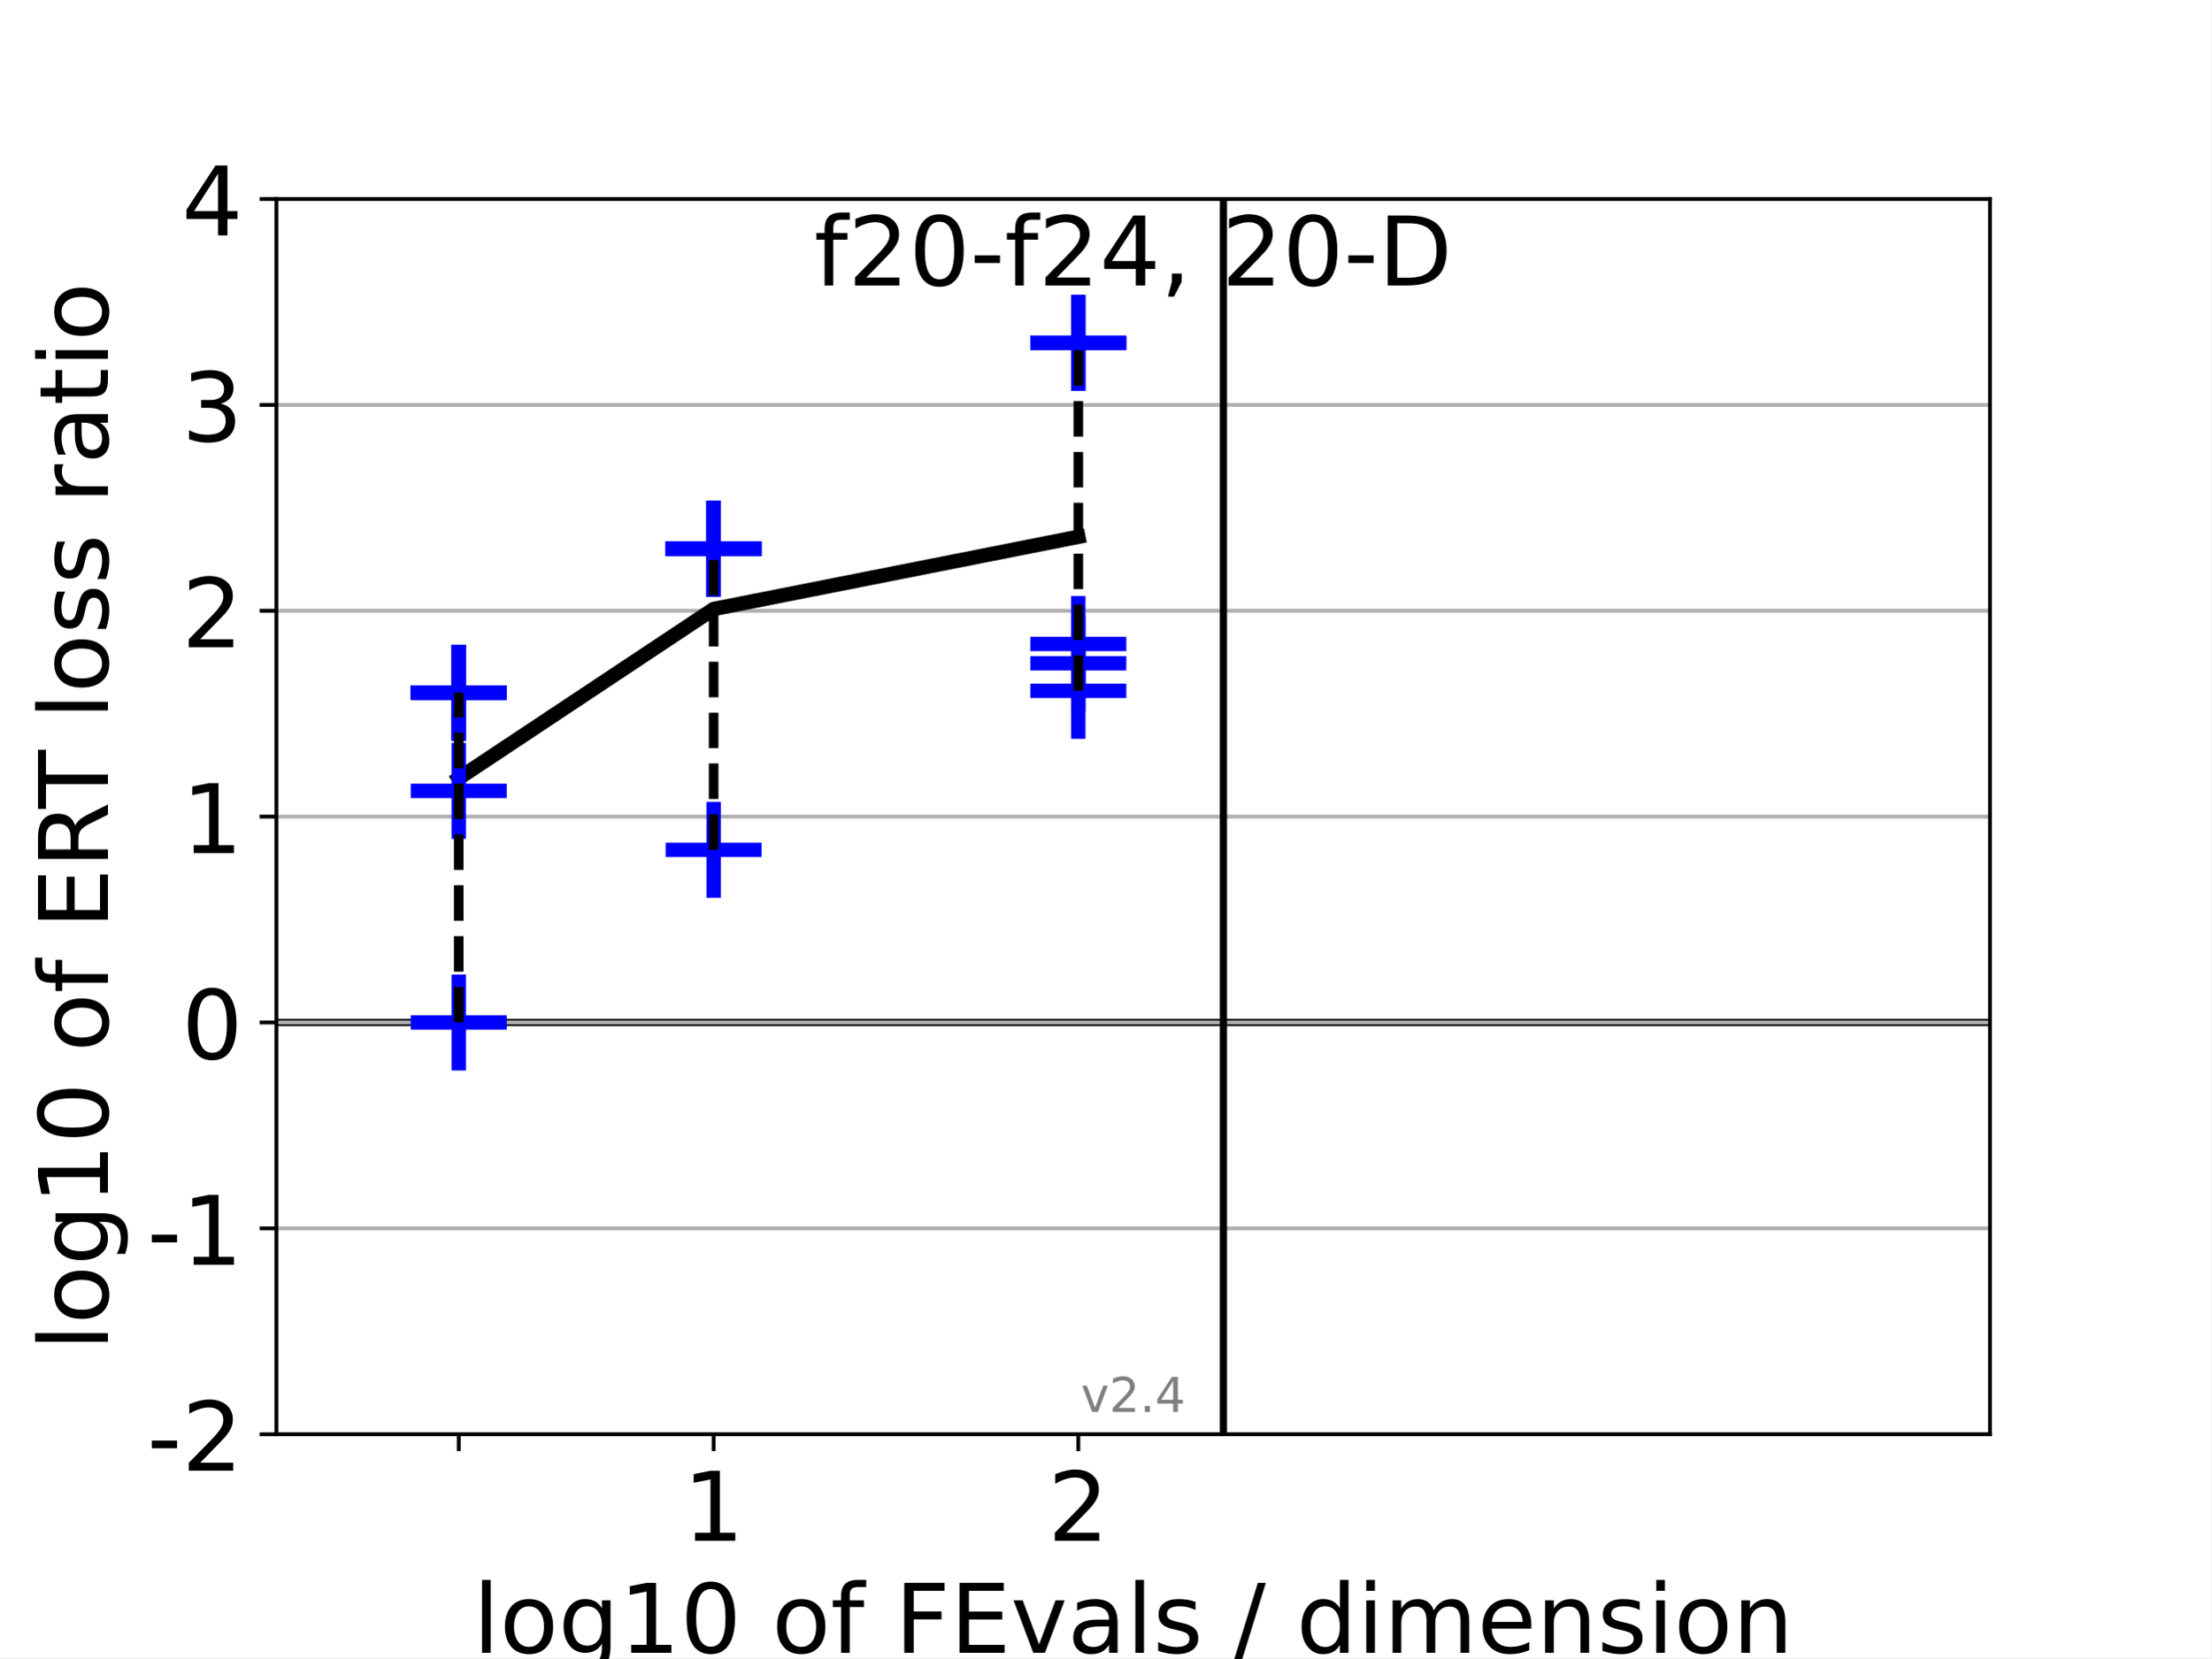
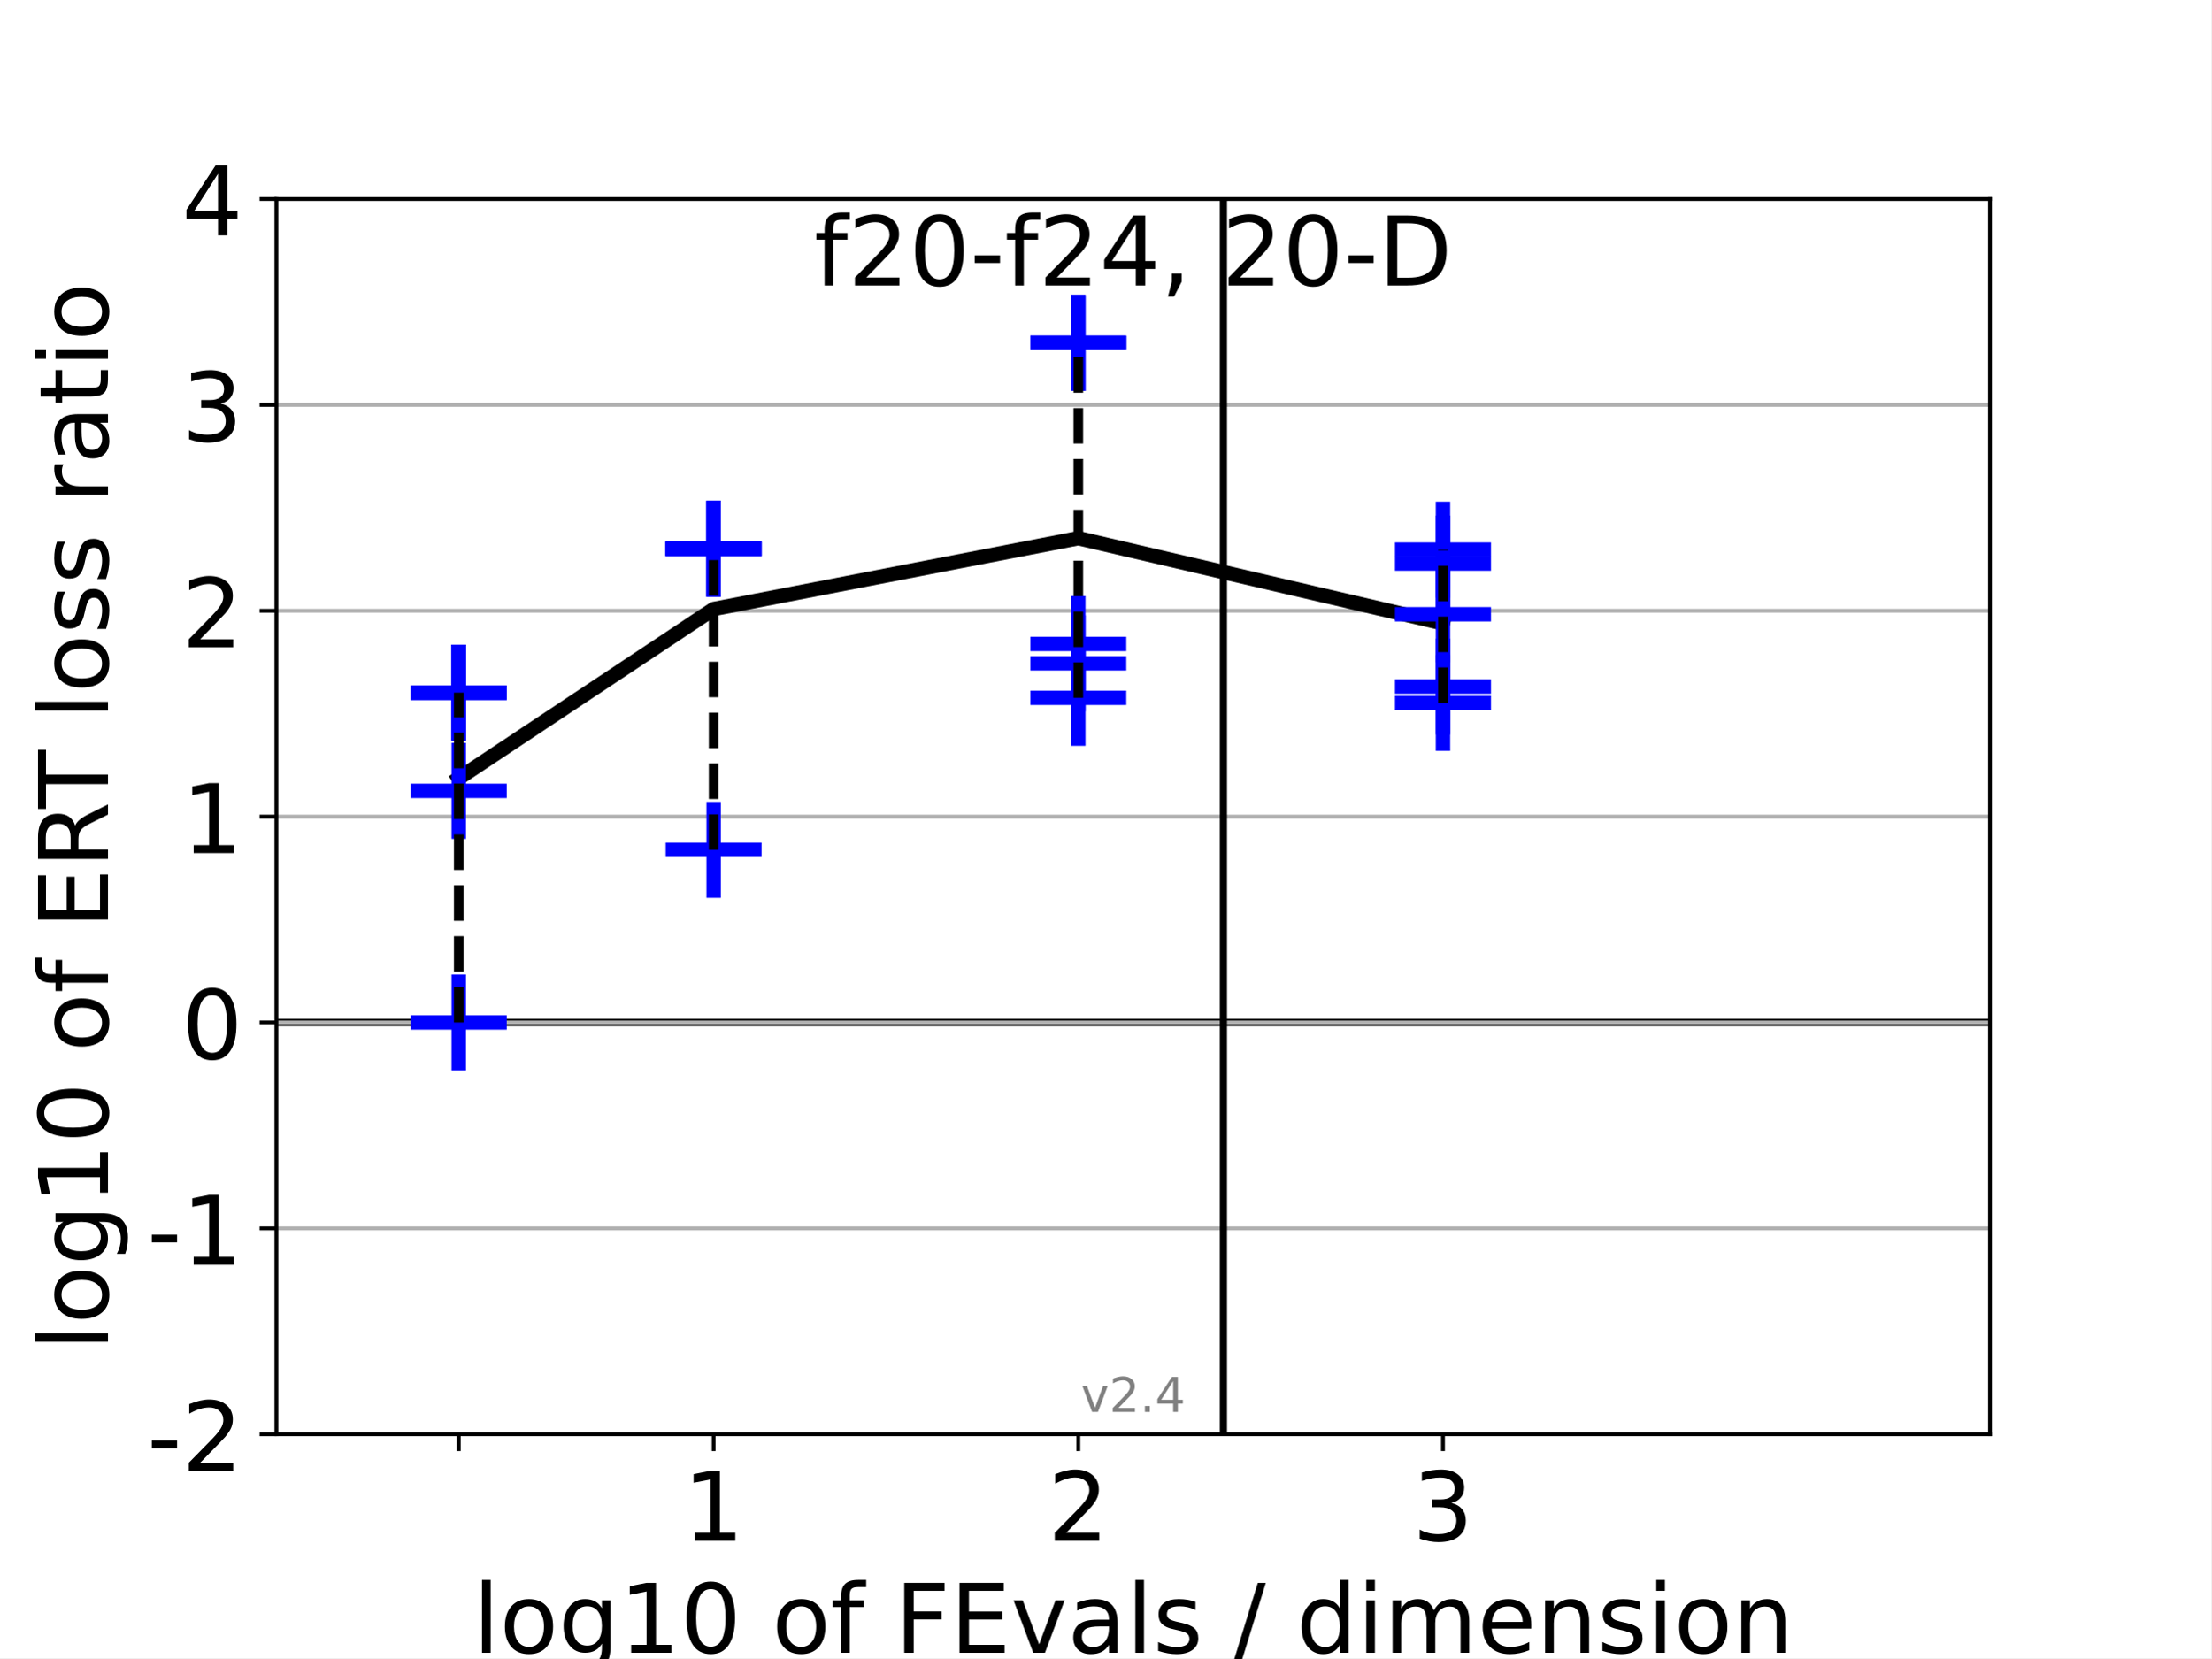
<svg xmlns="http://www.w3.org/2000/svg" xmlns:xlink="http://www.w3.org/1999/xlink" height="345.6pt" version="1.1" viewBox="0 0 460.8 345.6" width="460.8pt">
  <defs>
    <style type="text/css">*{stroke-linecap:butt;stroke-linejoin:round;}</style>
  </defs>
  <g id="figure_1">
    <g id="patch_1">
      <path d="M 0 345.6  L 460.8 345.6  L 460.8 0  L 0 0  z " style="fill:#ffffff;" />
    </g>
    <g id="axes_1">
      <g id="patch_2">
        <path d="M 57.6 298.944  L 414.72 298.944  L 414.72 41.472  L 57.6 41.472  z " style="fill:#ffffff;" />
      </g>
      <g id="line2d_1">
-         <path clip-path="url(#p50083624cf)" d="M 57.6 213.12  L 414.72 213.12  " style="fill:none;stroke:#000000;stroke-linecap:square;stroke-width:1.5;" />
+         <path clip-path="url(#paad73983be)" d="M 57.6 213.12  L 414.72 213.12  " style="fill:none;stroke:#000000;stroke-linecap:square;stroke-width:1.5;" />
      </g>
      <g id="matplotlib.axis_1">
        <g id="xtick_1">
          <g id="line2d_2">
            <defs>
-               <path d="M 0 0  L 0 3.5  " id="m69bcd296eb" style="stroke:#000000;stroke-width:0.8;" />
+               <path d="M 0 0  L 0 3.5  " id="m0e0c3923a1" style="stroke:#000000;stroke-width:0.8;" />
            </defs>
            <g>
-               <use style="stroke:#000000;stroke-width:0.8;" x="95.6" xlink:href="#m69bcd296eb" y="298.944" />
+               <use style="stroke:#000000;stroke-width:0.8;" x="95.6" xlink:href="#m0e0c3923a1" y="298.944" />
            </g>
          </g>
        </g>
        <g id="xtick_2">
          <g id="line2d_3">
            <g>
-               <use style="stroke:#000000;stroke-width:0.8;" x="148.721" xlink:href="#m69bcd296eb" y="298.944" />
+               <use style="stroke:#000000;stroke-width:0.8;" x="148.721" xlink:href="#m0e0c3923a1" y="298.944" />
            </g>
          </g>
          <g id="text_1">
            <g transform="translate(142.3588 321.1409)scale(0.2 -0.2)">
              <defs>
                <path d="M 794 531  L 1825 531  L 1825 4091  L 703 3866  L 703 4441  L 1819 4666  L 2450 4666  L 2450 531  L 3481 531  L 3481 0  L 794 0  L 794 531  z " id="DejaVuSans-31" transform="scale(0.015625)" />
              </defs>
              <use xlink:href="#DejaVuSans-31" />
            </g>
          </g>
        </g>
        <g id="xtick_3">
          <g id="line2d_4">
            <g>
-               <use style="stroke:#000000;stroke-width:0.8;" x="224.721" xlink:href="#m69bcd296eb" y="298.944" />
+               <use style="stroke:#000000;stroke-width:0.8;" x="224.721" xlink:href="#m0e0c3923a1" y="298.944" />
            </g>
          </g>
          <g id="text_2">
            <g transform="translate(218.3584 321.1409)scale(0.2 -0.2)">
              <defs>
                <path d="M 1228 531  L 3431 531  L 3431 0  L 469 0  L 469 531  Q 828 903 1448 1529  Q 2069 2156 2228 2338  Q 2531 2678 2651 2914  Q 2772 3150 2772 3378  Q 2772 3750 2511 3984  Q 2250 4219 1831 4219  Q 1534 4219 1204 4116  Q 875 4013 500 3803  L 500 4441  Q 881 4594 1212 4672  Q 1544 4750 1819 4750  Q 2544 4750 2975 4387  Q 3406 4025 3406 3419  Q 3406 3131 3298 2873  Q 3191 2616 2906 2266  Q 2828 2175 2409 1742  Q 1991 1309 1228 531  z " id="DejaVuSans-32" transform="scale(0.015625)" />
              </defs>
              <use xlink:href="#DejaVuSans-32" />
            </g>
          </g>
        </g>
-         <g id="text_3">
+         <g id="xtick_4">
+           <g id="line2d_5">
+             <g>
+               <use style="stroke:#000000;stroke-width:0.8;" x="300.721" xlink:href="#m0e0c3923a1" y="298.944" />
+             </g>
+           </g>
+           <g id="text_3">
+             <g transform="translate(294.358 321.1409)scale(0.2 -0.2)">
+               <defs>
+                 <path d="M 2597 2516  Q 3050 2419 3304 2112  Q 3559 1806 3559 1356  Q 3559 666 3084 287  Q 2609 -91 1734 -91  Q 1441 -91 1130 -33  Q 819 25 488 141  L 488 750  Q 750 597 1062 519  Q 1375 441 1716 441  Q 2309 441 2620 675  Q 2931 909 2931 1356  Q 2931 1769 2642 2001  Q 2353 2234 1838 2234  L 1294 2234  L 1294 2753  L 1863 2753  Q 2328 2753 2575 2939  Q 2822 3125 2822 3475  Q 2822 3834 2567 4026  Q 2313 4219 1838 4219  Q 1578 4219 1281 4162  Q 984 4106 628 3988  L 628 4550  Q 988 4650 1302 4700  Q 1616 4750 1894 4750  Q 2613 4750 3031 4423  Q 3450 4097 3450 3541  Q 3450 3153 3228 2886  Q 3006 2619 2597 2516  z " id="DejaVuSans-33" transform="scale(0.015625)" />
+               </defs>
+               <use xlink:href="#DejaVuSans-33" />
+             </g>
+           </g>
+         </g>
+         <g id="text_4">
          <g transform="translate(98.56312 344.4971)scale(0.2 -0.2)">
            <defs>
              <path d="M 603 4863  L 1178 4863  L 1178 0  L 603 0  L 603 4863  z " id="DejaVuSans-6c" transform="scale(0.015625)" />
              <path d="M 1959 3097  Q 1497 3097 1228 2736  Q 959 2375 959 1747  Q 959 1119 1226 758  Q 1494 397 1959 397  Q 2419 397 2687 759  Q 2956 1122 2956 1747  Q 2956 2369 2687 2733  Q 2419 3097 1959 3097  z M 1959 3584  Q 2709 3584 3137 3096  Q 3566 2609 3566 1747  Q 3566 888 3137 398  Q 2709 -91 1959 -91  Q 1206 -91 779 398  Q 353 888 353 1747  Q 353 2609 779 3096  Q 1206 3584 1959 3584  z " id="DejaVuSans-6f" transform="scale(0.015625)" />
              <path d="M 2906 1791  Q 2906 2416 2648 2759  Q 2391 3103 1925 3103  Q 1463 3103 1205 2759  Q 947 2416 947 1791  Q 947 1169 1205 825  Q 1463 481 1925 481  Q 2391 481 2648 825  Q 2906 1169 2906 1791  z M 3481 434  Q 3481 -459 3084 -895  Q 2688 -1331 1869 -1331  Q 1566 -1331 1297 -1286  Q 1028 -1241 775 -1147  L 775 -588  Q 1028 -725 1275 -790  Q 1522 -856 1778 -856  Q 2344 -856 2625 -561  Q 2906 -266 2906 331  L 2906 616  Q 2728 306 2450 153  Q 2172 0 1784 0  Q 1141 0 747 490  Q 353 981 353 1791  Q 353 2603 747 3093  Q 1141 3584 1784 3584  Q 2172 3584 2450 3431  Q 2728 3278 2906 2969  L 2906 3500  L 3481 3500  L 3481 434  z " id="DejaVuSans-67" transform="scale(0.015625)" />
              <path d="M 2034 4250  Q 1547 4250 1301 3770  Q 1056 3291 1056 2328  Q 1056 1369 1301 889  Q 1547 409 2034 409  Q 2525 409 2770 889  Q 3016 1369 3016 2328  Q 3016 3291 2770 3770  Q 2525 4250 2034 4250  z M 2034 4750  Q 2819 4750 3233 4129  Q 3647 3509 3647 2328  Q 3647 1150 3233 529  Q 2819 -91 2034 -91  Q 1250 -91 836 529  Q 422 1150 422 2328  Q 422 3509 836 4129  Q 1250 4750 2034 4750  z " id="DejaVuSans-30" transform="scale(0.015625)" />
              <path id="DejaVuSans-20" transform="scale(0.015625)" />
              <path d="M 2375 4863  L 2375 4384  L 1825 4384  Q 1516 4384 1395 4259  Q 1275 4134 1275 3809  L 1275 3500  L 2222 3500  L 2222 3053  L 1275 3053  L 1275 0  L 697 0  L 697 3053  L 147 3053  L 147 3500  L 697 3500  L 697 3744  Q 697 4328 969 4595  Q 1241 4863 1831 4863  L 2375 4863  z " id="DejaVuSans-66" transform="scale(0.015625)" />
              <path d="M 628 4666  L 3309 4666  L 3309 4134  L 1259 4134  L 1259 2759  L 3109 2759  L 3109 2228  L 1259 2228  L 1259 0  L 628 0  L 628 4666  z " id="DejaVuSans-46" transform="scale(0.015625)" />
              <path d="M 628 4666  L 3578 4666  L 3578 4134  L 1259 4134  L 1259 2753  L 3481 2753  L 3481 2222  L 1259 2222  L 1259 531  L 3634 531  L 3634 0  L 628 0  L 628 4666  z " id="DejaVuSans-45" transform="scale(0.015625)" />
              <path d="M 191 3500  L 800 3500  L 1894 563  L 2988 3500  L 3597 3500  L 2284 0  L 1503 0  L 191 3500  z " id="DejaVuSans-76" transform="scale(0.015625)" />
              <path d="M 2194 1759  Q 1497 1759 1228 1600  Q 959 1441 959 1056  Q 959 750 1161 570  Q 1363 391 1709 391  Q 2188 391 2477 730  Q 2766 1069 2766 1631  L 2766 1759  L 2194 1759  z M 3341 1997  L 3341 0  L 2766 0  L 2766 531  Q 2569 213 2275 61  Q 1981 -91 1556 -91  Q 1019 -91 701 211  Q 384 513 384 1019  Q 384 1609 779 1909  Q 1175 2209 1959 2209  L 2766 2209  L 2766 2266  Q 2766 2663 2505 2880  Q 2244 3097 1772 3097  Q 1472 3097 1187 3025  Q 903 2953 641 2809  L 641 3341  Q 956 3463 1253 3523  Q 1550 3584 1831 3584  Q 2591 3584 2966 3190  Q 3341 2797 3341 1997  z " id="DejaVuSans-61" transform="scale(0.015625)" />
              <path d="M 2834 3397  L 2834 2853  Q 2591 2978 2328 3040  Q 2066 3103 1784 3103  Q 1356 3103 1142 2972  Q 928 2841 928 2578  Q 928 2378 1081 2264  Q 1234 2150 1697 2047  L 1894 2003  Q 2506 1872 2764 1633  Q 3022 1394 3022 966  Q 3022 478 2636 193  Q 2250 -91 1575 -91  Q 1294 -91 989 -36  Q 684 19 347 128  L 347 722  Q 666 556 975 473  Q 1284 391 1588 391  Q 1994 391 2212 530  Q 2431 669 2431 922  Q 2431 1156 2273 1281  Q 2116 1406 1581 1522  L 1381 1569  Q 847 1681 609 1914  Q 372 2147 372 2553  Q 372 3047 722 3315  Q 1072 3584 1716 3584  Q 2034 3584 2315 3537  Q 2597 3491 2834 3397  z " id="DejaVuSans-73" transform="scale(0.015625)" />
              <path d="M 1625 4666  L 2156 4666  L 531 -594  L 0 -594  L 1625 4666  z " id="DejaVuSans-2f" transform="scale(0.015625)" />
              <path d="M 2906 2969  L 2906 4863  L 3481 4863  L 3481 0  L 2906 0  L 2906 525  Q 2725 213 2448 61  Q 2172 -91 1784 -91  Q 1150 -91 751 415  Q 353 922 353 1747  Q 353 2572 751 3078  Q 1150 3584 1784 3584  Q 2172 3584 2448 3432  Q 2725 3281 2906 2969  z M 947 1747  Q 947 1113 1208 752  Q 1469 391 1925 391  Q 2381 391 2643 752  Q 2906 1113 2906 1747  Q 2906 2381 2643 2742  Q 2381 3103 1925 3103  Q 1469 3103 1208 2742  Q 947 2381 947 1747  z " id="DejaVuSans-64" transform="scale(0.015625)" />
              <path d="M 603 3500  L 1178 3500  L 1178 0  L 603 0  L 603 3500  z M 603 4863  L 1178 4863  L 1178 4134  L 603 4134  L 603 4863  z " id="DejaVuSans-69" transform="scale(0.015625)" />
              <path d="M 3328 2828  Q 3544 3216 3844 3400  Q 4144 3584 4550 3584  Q 5097 3584 5394 3201  Q 5691 2819 5691 2113  L 5691 0  L 5113 0  L 5113 2094  Q 5113 2597 4934 2840  Q 4756 3084 4391 3084  Q 3944 3084 3684 2787  Q 3425 2491 3425 1978  L 3425 0  L 2847 0  L 2847 2094  Q 2847 2600 2669 2842  Q 2491 3084 2119 3084  Q 1678 3084 1418 2786  Q 1159 2488 1159 1978  L 1159 0  L 581 0  L 581 3500  L 1159 3500  L 1159 2956  Q 1356 3278 1631 3431  Q 1906 3584 2284 3584  Q 2666 3584 2933 3390  Q 3200 3197 3328 2828  z " id="DejaVuSans-6d" transform="scale(0.015625)" />
              <path d="M 3597 1894  L 3597 1613  L 953 1613  Q 991 1019 1311 708  Q 1631 397 2203 397  Q 2534 397 2845 478  Q 3156 559 3463 722  L 3463 178  Q 3153 47 2828 -22  Q 2503 -91 2169 -91  Q 1331 -91 842 396  Q 353 884 353 1716  Q 353 2575 817 3079  Q 1281 3584 2069 3584  Q 2775 3584 3186 3129  Q 3597 2675 3597 1894  z M 3022 2063  Q 3016 2534 2758 2815  Q 2500 3097 2075 3097  Q 1594 3097 1305 2825  Q 1016 2553 972 2059  L 3022 2063  z " id="DejaVuSans-65" transform="scale(0.015625)" />
              <path d="M 3513 2113  L 3513 0  L 2938 0  L 2938 2094  Q 2938 2591 2744 2837  Q 2550 3084 2163 3084  Q 1697 3084 1428 2787  Q 1159 2491 1159 1978  L 1159 0  L 581 0  L 581 3500  L 1159 3500  L 1159 2956  Q 1366 3272 1645 3428  Q 1925 3584 2291 3584  Q 2894 3584 3203 3211  Q 3513 2838 3513 2113  z " id="DejaVuSans-6e" transform="scale(0.015625)" />
            </defs>
            <use xlink:href="#DejaVuSans-6c" />
            <use x="27.783" xlink:href="#DejaVuSans-6f" />
            <use x="88.965" xlink:href="#DejaVuSans-67" />
            <use x="152.441" xlink:href="#DejaVuSans-31" />
            <use x="216.064" xlink:href="#DejaVuSans-30" />
            <use x="279.688" xlink:href="#DejaVuSans-20" />
            <use x="311.475" xlink:href="#DejaVuSans-6f" />
            <use x="372.656" xlink:href="#DejaVuSans-66" />
            <use x="407.861" xlink:href="#DejaVuSans-20" />
            <use x="439.648" xlink:href="#DejaVuSans-46" />
            <use x="497.168" xlink:href="#DejaVuSans-45" />
            <use x="560.352" xlink:href="#DejaVuSans-76" />
            <use x="619.531" xlink:href="#DejaVuSans-61" />
            <use x="680.811" xlink:href="#DejaVuSans-6c" />
            <use x="708.594" xlink:href="#DejaVuSans-73" />
            <use x="760.693" xlink:href="#DejaVuSans-20" />
            <use x="792.48" xlink:href="#DejaVuSans-2f" />
            <use x="826.172" xlink:href="#DejaVuSans-20" />
            <use x="857.959" xlink:href="#DejaVuSans-64" />
            <use x="921.436" xlink:href="#DejaVuSans-69" />
            <use x="949.219" xlink:href="#DejaVuSans-6d" />
            <use x="1046.631" xlink:href="#DejaVuSans-65" />
            <use x="1108.154" xlink:href="#DejaVuSans-6e" />
            <use x="1171.533" xlink:href="#DejaVuSans-73" />
            <use x="1223.633" xlink:href="#DejaVuSans-69" />
            <use x="1251.416" xlink:href="#DejaVuSans-6f" />
            <use x="1312.598" xlink:href="#DejaVuSans-6e" />
          </g>
        </g>
      </g>
      <g id="matplotlib.axis_2">
        <g id="ytick_1">
-           <g id="line2d_5">
-             <path clip-path="url(#p50083624cf)" d="M 57.6 298.944  L 414.72 298.944  " style="fill:none;stroke:#b0b0b0;stroke-linecap:square;stroke-width:0.8;" />
-           </g>
          <g id="line2d_6">
+             <path clip-path="url(#paad73983be)" d="M 57.6 298.944  L 414.72 298.944  " style="fill:none;stroke:#b0b0b0;stroke-linecap:square;stroke-width:0.8;" />
+           </g>
+           <g id="line2d_7">
            <defs>
-               <path d="M 0 0  L -3.5 0  " id="m4b81c158ec" style="stroke:#000000;stroke-width:0.8;" />
+               <path d="M 0 0  L -3.5 0  " id="m360bdc2a44" style="stroke:#000000;stroke-width:0.8;" />
            </defs>
            <g>
-               <use style="stroke:#000000;stroke-width:0.8;" x="57.6" xlink:href="#m4b81c158ec" y="298.944" />
-             </g>
-           </g>
-           <g id="text_4">
+               <use style="stroke:#000000;stroke-width:0.8;" x="57.6" xlink:href="#m360bdc2a44" y="298.944" />
+             </g>
+           </g>
+           <g id="text_5">
            <g transform="translate(30.65938 306.5424)scale(0.2 -0.2)">
              <defs>
                <path d="M 313 2009  L 1997 2009  L 1997 1497  L 313 1497  L 313 2009  z " id="DejaVuSans-2d" transform="scale(0.015625)" />
              </defs>
              <use xlink:href="#DejaVuSans-2d" />
              <use x="36.084" xlink:href="#DejaVuSans-32" />
            </g>
          </g>
        </g>
        <g id="ytick_2">
-           <g id="line2d_7">
-             <path clip-path="url(#p50083624cf)" d="M 57.6 256.032  L 414.72 256.032  " style="fill:none;stroke:#b0b0b0;stroke-linecap:square;stroke-width:0.8;" />
-           </g>
          <g id="line2d_8">
-             <g>
-               <use style="stroke:#000000;stroke-width:0.8;" x="57.6" xlink:href="#m4b81c158ec" y="256.032" />
-             </g>
-           </g>
-           <g id="text_5">
+             <path clip-path="url(#paad73983be)" d="M 57.6 256.032  L 414.72 256.032  " style="fill:none;stroke:#b0b0b0;stroke-linecap:square;stroke-width:0.8;" />
+           </g>
+           <g id="line2d_9">
+             <g>
+               <use style="stroke:#000000;stroke-width:0.8;" x="57.6" xlink:href="#m360bdc2a44" y="256.032" />
+             </g>
+           </g>
+           <g id="text_6">
            <g transform="translate(30.65938 263.6304)scale(0.2 -0.2)">
              <use xlink:href="#DejaVuSans-2d" />
              <use x="36.084" xlink:href="#DejaVuSans-31" />
            </g>
          </g>
        </g>
        <g id="ytick_3">
-           <g id="line2d_9">
-             <path clip-path="url(#p50083624cf)" d="M 57.6 213.12  L 414.72 213.12  " style="fill:none;stroke:#b0b0b0;stroke-linecap:square;stroke-width:0.8;" />
-           </g>
          <g id="line2d_10">
-             <g>
-               <use style="stroke:#000000;stroke-width:0.8;" x="57.6" xlink:href="#m4b81c158ec" y="213.12" />
-             </g>
-           </g>
-           <g id="text_6">
+             <path clip-path="url(#paad73983be)" d="M 57.6 213.12  L 414.72 213.12  " style="fill:none;stroke:#b0b0b0;stroke-linecap:square;stroke-width:0.8;" />
+           </g>
+           <g id="line2d_11">
+             <g>
+               <use style="stroke:#000000;stroke-width:0.8;" x="57.6" xlink:href="#m360bdc2a44" y="213.12" />
+             </g>
+           </g>
+           <g id="text_7">
            <g transform="translate(37.875 220.7184)scale(0.2 -0.2)">
              <use xlink:href="#DejaVuSans-30" />
            </g>
          </g>
        </g>
        <g id="ytick_4">
-           <g id="line2d_11">
-             <path clip-path="url(#p50083624cf)" d="M 57.6 170.208  L 414.72 170.208  " style="fill:none;stroke:#b0b0b0;stroke-linecap:square;stroke-width:0.8;" />
-           </g>
          <g id="line2d_12">
-             <g>
-               <use style="stroke:#000000;stroke-width:0.8;" x="57.6" xlink:href="#m4b81c158ec" y="170.208" />
-             </g>
-           </g>
-           <g id="text_7">
+             <path clip-path="url(#paad73983be)" d="M 57.6 170.208  L 414.72 170.208  " style="fill:none;stroke:#b0b0b0;stroke-linecap:square;stroke-width:0.8;" />
+           </g>
+           <g id="line2d_13">
+             <g>
+               <use style="stroke:#000000;stroke-width:0.8;" x="57.6" xlink:href="#m360bdc2a44" y="170.208" />
+             </g>
+           </g>
+           <g id="text_8">
            <g transform="translate(37.875 177.8064)scale(0.2 -0.2)">
              <use xlink:href="#DejaVuSans-31" />
            </g>
          </g>
        </g>
        <g id="ytick_5">
-           <g id="line2d_13">
-             <path clip-path="url(#p50083624cf)" d="M 57.6 127.296  L 414.72 127.296  " style="fill:none;stroke:#b0b0b0;stroke-linecap:square;stroke-width:0.8;" />
-           </g>
          <g id="line2d_14">
-             <g>
-               <use style="stroke:#000000;stroke-width:0.8;" x="57.6" xlink:href="#m4b81c158ec" y="127.296" />
-             </g>
-           </g>
-           <g id="text_8">
+             <path clip-path="url(#paad73983be)" d="M 57.6 127.296  L 414.72 127.296  " style="fill:none;stroke:#b0b0b0;stroke-linecap:square;stroke-width:0.8;" />
+           </g>
+           <g id="line2d_15">
+             <g>
+               <use style="stroke:#000000;stroke-width:0.8;" x="57.6" xlink:href="#m360bdc2a44" y="127.296" />
+             </g>
+           </g>
+           <g id="text_9">
            <g transform="translate(37.875 134.8944)scale(0.2 -0.2)">
              <use xlink:href="#DejaVuSans-32" />
            </g>
          </g>
        </g>
        <g id="ytick_6">
-           <g id="line2d_15">
-             <path clip-path="url(#p50083624cf)" d="M 57.6 84.384  L 414.72 84.384  " style="fill:none;stroke:#b0b0b0;stroke-linecap:square;stroke-width:0.8;" />
-           </g>
          <g id="line2d_16">
-             <g>
-               <use style="stroke:#000000;stroke-width:0.8;" x="57.6" xlink:href="#m4b81c158ec" y="84.384" />
-             </g>
-           </g>
-           <g id="text_9">
+             <path clip-path="url(#paad73983be)" d="M 57.6 84.384  L 414.72 84.384  " style="fill:none;stroke:#b0b0b0;stroke-linecap:square;stroke-width:0.8;" />
+           </g>
+           <g id="line2d_17">
+             <g>
+               <use style="stroke:#000000;stroke-width:0.8;" x="57.6" xlink:href="#m360bdc2a44" y="84.384" />
+             </g>
+           </g>
+           <g id="text_10">
            <g transform="translate(37.875 91.98244)scale(0.2 -0.2)">
-               <defs>
-                 <path d="M 2597 2516  Q 3050 2419 3304 2112  Q 3559 1806 3559 1356  Q 3559 666 3084 287  Q 2609 -91 1734 -91  Q 1441 -91 1130 -33  Q 819 25 488 141  L 488 750  Q 750 597 1062 519  Q 1375 441 1716 441  Q 2309 441 2620 675  Q 2931 909 2931 1356  Q 2931 1769 2642 2001  Q 2353 2234 1838 2234  L 1294 2234  L 1294 2753  L 1863 2753  Q 2328 2753 2575 2939  Q 2822 3125 2822 3475  Q 2822 3834 2567 4026  Q 2313 4219 1838 4219  Q 1578 4219 1281 4162  Q 984 4106 628 3988  L 628 4550  Q 988 4650 1302 4700  Q 1616 4750 1894 4750  Q 2613 4750 3031 4423  Q 3450 4097 3450 3541  Q 3450 3153 3228 2886  Q 3006 2619 2597 2516  z " id="DejaVuSans-33" transform="scale(0.015625)" />
-               </defs>
              <use xlink:href="#DejaVuSans-33" />
            </g>
          </g>
        </g>
        <g id="ytick_7">
-           <g id="line2d_17">
-             <path clip-path="url(#p50083624cf)" d="M 57.6 41.472  L 414.72 41.472  " style="fill:none;stroke:#b0b0b0;stroke-linecap:square;stroke-width:0.8;" />
-           </g>
          <g id="line2d_18">
-             <g>
-               <use style="stroke:#000000;stroke-width:0.8;" x="57.6" xlink:href="#m4b81c158ec" y="41.472" />
-             </g>
-           </g>
-           <g id="text_10">
+             <path clip-path="url(#paad73983be)" d="M 57.6 41.472  L 414.72 41.472  " style="fill:none;stroke:#b0b0b0;stroke-linecap:square;stroke-width:0.8;" />
+           </g>
+           <g id="line2d_19">
+             <g>
+               <use style="stroke:#000000;stroke-width:0.8;" x="57.6" xlink:href="#m360bdc2a44" y="41.472" />
+             </g>
+           </g>
+           <g id="text_11">
            <g transform="translate(37.875 49.07044)scale(0.2 -0.2)">
              <defs>
                <path d="M 2419 4116  L 825 1625  L 2419 1625  L 2419 4116  z M 2253 4666  L 3047 4666  L 3047 1625  L 3713 1625  L 3713 1100  L 3047 1100  L 3047 0  L 2419 0  L 2419 1100  L 313 1100  L 313 1709  L 2253 4666  z " id="DejaVuSans-34" transform="scale(0.015625)" />
              </defs>
              <use xlink:href="#DejaVuSans-34" />
            </g>
          </g>
        </g>
-         <g id="text_11">
+         <g id="text_12">
          <g transform="translate(22.5 281.5518)rotate(-90)scale(0.2 -0.2)">
            <defs>
              <path d="M 2841 2188  Q 3044 2119 3236 1894  Q 3428 1669 3622 1275  L 4263 0  L 3584 0  L 2988 1197  Q 2756 1666 2539 1819  Q 2322 1972 1947 1972  L 1259 1972  L 1259 0  L 628 0  L 628 4666  L 2053 4666  Q 2853 4666 3247 4331  Q 3641 3997 3641 3322  Q 3641 2881 3436 2590  Q 3231 2300 2841 2188  z M 1259 4147  L 1259 2491  L 2053 2491  Q 2509 2491 2742 2702  Q 2975 2913 2975 3322  Q 2975 3731 2742 3939  Q 2509 4147 2053 4147  L 1259 4147  z " id="DejaVuSans-52" transform="scale(0.015625)" />
              <path d="M -19 4666  L 3928 4666  L 3928 4134  L 2272 4134  L 2272 0  L 1638 0  L 1638 4134  L -19 4134  L -19 4666  z " id="DejaVuSans-54" transform="scale(0.015625)" />
              <path d="M 2631 2963  Q 2534 3019 2420 3045  Q 2306 3072 2169 3072  Q 1681 3072 1420 2755  Q 1159 2438 1159 1844  L 1159 0  L 581 0  L 581 3500  L 1159 3500  L 1159 2956  Q 1341 3275 1631 3429  Q 1922 3584 2338 3584  Q 2397 3584 2469 3576  Q 2541 3569 2628 3553  L 2631 2963  z " id="DejaVuSans-72" transform="scale(0.015625)" />
              <path d="M 1172 4494  L 1172 3500  L 2356 3500  L 2356 3053  L 1172 3053  L 1172 1153  Q 1172 725 1289 603  Q 1406 481 1766 481  L 2356 481  L 2356 0  L 1766 0  Q 1100 0 847 248  Q 594 497 594 1153  L 594 3053  L 172 3053  L 172 3500  L 594 3500  L 594 4494  L 1172 4494  z " id="DejaVuSans-74" transform="scale(0.015625)" />
            </defs>
            <use xlink:href="#DejaVuSans-6c" />
            <use x="27.783" xlink:href="#DejaVuSans-6f" />
            <use x="88.965" xlink:href="#DejaVuSans-67" />
            <use x="152.441" xlink:href="#DejaVuSans-31" />
            <use x="216.064" xlink:href="#DejaVuSans-30" />
            <use x="279.688" xlink:href="#DejaVuSans-20" />
            <use x="311.475" xlink:href="#DejaVuSans-6f" />
            <use x="372.656" xlink:href="#DejaVuSans-66" />
            <use x="407.861" xlink:href="#DejaVuSans-20" />
            <use x="439.648" xlink:href="#DejaVuSans-45" />
            <use x="502.832" xlink:href="#DejaVuSans-52" />
            <use x="565.064" xlink:href="#DejaVuSans-54" />
            <use x="626.148" xlink:href="#DejaVuSans-20" />
            <use x="657.936" xlink:href="#DejaVuSans-6c" />
            <use x="685.719" xlink:href="#DejaVuSans-6f" />
            <use x="746.9" xlink:href="#DejaVuSans-73" />
            <use x="799" xlink:href="#DejaVuSans-73" />
            <use x="851.1" xlink:href="#DejaVuSans-20" />
            <use x="882.887" xlink:href="#DejaVuSans-72" />
            <use x="924" xlink:href="#DejaVuSans-61" />
            <use x="985.279" xlink:href="#DejaVuSans-74" />
            <use x="1024.488" xlink:href="#DejaVuSans-69" />
            <use x="1052.271" xlink:href="#DejaVuSans-6f" />
          </g>
        </g>
      </g>
-       <g id="line2d_19">
-         <path clip-path="url(#p50083624cf)" d="M 95.6 162.217  L 148.721 126.929  L 224.721 111.88  " style="fill:none;stroke:#000000;stroke-linecap:square;stroke-width:3;" />
-       </g>
      <g id="line2d_20">
+         <path clip-path="url(#paad73983be)" d="M 95.6 162.217  L 148.721 126.929  L 224.721 112.172  L 300.721 129.934  " style="fill:none;stroke:#000000;stroke-linecap:square;stroke-width:3;" />
+       </g>
+       <g id="line2d_21">
        <defs>
-           <path d="M -10 0  L 10 0  M 0 10  L 0 -10  " id="ma989c8f2fa" style="stroke:#0000ff;stroke-width:3;" />
+           <path d="M -10 0  L 10 0  M 0 10  L 0 -10  " id="m3530e1e3ed" style="stroke:#0000ff;stroke-width:3;" />
        </defs>
-         <g clip-path="url(#p50083624cf)">
-           <use style="fill:#0000ff;stroke:#0000ff;stroke-width:3;" x="95.6" xlink:href="#ma989c8f2fa" y="144.372" />
-           <use style="fill:#0000ff;stroke:#0000ff;stroke-width:3;" x="95.6" xlink:href="#ma989c8f2fa" y="144.372" />
-           <use style="fill:#0000ff;stroke:#0000ff;stroke-width:3;" x="95.6" xlink:href="#ma989c8f2fa" y="213.12" />
-           <use style="fill:#0000ff;stroke:#0000ff;stroke-width:3;" x="95.6" xlink:href="#ma989c8f2fa" y="164.847" />
-           <use style="fill:#0000ff;stroke:#0000ff;stroke-width:3;" x="95.6" xlink:href="#ma989c8f2fa" y="144.372" />
-         </g>
-       </g>
-       <g id="line2d_21">
-         <path clip-path="url(#p50083624cf)" d="M 95.6 213.12  L 95.6 144.372  " style="fill:none;stroke:#000000;stroke-dasharray:7.4,3.2;stroke-dashoffset:0;stroke-width:2;" />
+         <g clip-path="url(#paad73983be)">
+           <use style="fill:#0000ff;stroke:#0000ff;stroke-width:3;" x="95.6" xlink:href="#m3530e1e3ed" y="144.372" />
+           <use style="fill:#0000ff;stroke:#0000ff;stroke-width:3;" x="95.6" xlink:href="#m3530e1e3ed" y="144.372" />
+           <use style="fill:#0000ff;stroke:#0000ff;stroke-width:3;" x="95.6" xlink:href="#m3530e1e3ed" y="213.12" />
+           <use style="fill:#0000ff;stroke:#0000ff;stroke-width:3;" x="95.6" xlink:href="#m3530e1e3ed" y="164.847" />
+           <use style="fill:#0000ff;stroke:#0000ff;stroke-width:3;" x="95.6" xlink:href="#m3530e1e3ed" y="144.372" />
+         </g>
      </g>
      <g id="line2d_22">
-         <g clip-path="url(#p50083624cf)">
-           <use style="fill:#0000ff;stroke:#0000ff;stroke-width:3;" x="148.721" xlink:href="#ma989c8f2fa" y="114.378" />
-           <use style="fill:#0000ff;stroke:#0000ff;stroke-width:3;" x="148.721" xlink:href="#ma989c8f2fa" y="114.378" />
-           <use style="fill:#0000ff;stroke:#0000ff;stroke-width:3;" x="148.721" xlink:href="#ma989c8f2fa" y="114.378" />
-           <use style="fill:#0000ff;stroke:#0000ff;stroke-width:3;" x="148.721" xlink:href="#ma989c8f2fa" y="177.133" />
-           <use style="fill:#0000ff;stroke:#0000ff;stroke-width:3;" x="148.721" xlink:href="#ma989c8f2fa" y="114.378" />
-         </g>
+         <path clip-path="url(#paad73983be)" d="M 95.6 213.12  L 95.6 144.372  " style="fill:none;stroke:#000000;stroke-dasharray:7.4,3.2;stroke-dashoffset:0;stroke-width:2;" />
      </g>
      <g id="line2d_23">
-         <path clip-path="url(#p50083624cf)" d="M 148.721 177.133  L 148.721 114.378  " style="fill:none;stroke:#000000;stroke-dasharray:7.4,3.2;stroke-dashoffset:0;stroke-width:2;" />
+         <g clip-path="url(#paad73983be)">
+           <use style="fill:#0000ff;stroke:#0000ff;stroke-width:3;" x="148.721" xlink:href="#m3530e1e3ed" y="114.378" />
+           <use style="fill:#0000ff;stroke:#0000ff;stroke-width:3;" x="148.721" xlink:href="#m3530e1e3ed" y="114.378" />
+           <use style="fill:#0000ff;stroke:#0000ff;stroke-width:3;" x="148.721" xlink:href="#m3530e1e3ed" y="114.378" />
+           <use style="fill:#0000ff;stroke:#0000ff;stroke-width:3;" x="148.721" xlink:href="#m3530e1e3ed" y="177.133" />
+           <use style="fill:#0000ff;stroke:#0000ff;stroke-width:3;" x="148.721" xlink:href="#m3530e1e3ed" y="114.378" />
+         </g>
      </g>
      <g id="line2d_24">
-         <g clip-path="url(#p50083624cf)">
-           <use style="fill:#0000ff;stroke:#0000ff;stroke-width:3;" x="224.721" xlink:href="#ma989c8f2fa" y="143.996" />
-           <use style="fill:#0000ff;stroke:#0000ff;stroke-width:3;" x="224.721" xlink:href="#ma989c8f2fa" y="138.25" />
-           <use style="fill:#0000ff;stroke:#0000ff;stroke-width:3;" x="224.721" xlink:href="#ma989c8f2fa" y="71.466" />
-           <use style="fill:#0000ff;stroke:#0000ff;stroke-width:3;" x="224.721" xlink:href="#ma989c8f2fa" y="134.221" />
-           <use style="fill:#0000ff;stroke:#0000ff;stroke-width:3;" x="224.721" xlink:href="#ma989c8f2fa" y="71.466" />
-         </g>
+         <path clip-path="url(#paad73983be)" d="M 148.721 177.133  L 148.721 114.378  " style="fill:none;stroke:#000000;stroke-dasharray:7.4,3.2;stroke-dashoffset:0;stroke-width:2;" />
      </g>
      <g id="line2d_25">
-         <path clip-path="url(#p50083624cf)" d="M 224.721 143.996  L 224.721 71.466  " style="fill:none;stroke:#000000;stroke-dasharray:7.4,3.2;stroke-dashoffset:0;stroke-width:2;" />
+         <g clip-path="url(#paad73983be)">
+           <use style="fill:#0000ff;stroke:#0000ff;stroke-width:3;" x="224.721" xlink:href="#m3530e1e3ed" y="145.458" />
+           <use style="fill:#0000ff;stroke:#0000ff;stroke-width:3;" x="224.721" xlink:href="#m3530e1e3ed" y="138.25" />
+           <use style="fill:#0000ff;stroke:#0000ff;stroke-width:3;" x="224.721" xlink:href="#m3530e1e3ed" y="71.466" />
+           <use style="fill:#0000ff;stroke:#0000ff;stroke-width:3;" x="224.721" xlink:href="#m3530e1e3ed" y="134.221" />
+           <use style="fill:#0000ff;stroke:#0000ff;stroke-width:3;" x="224.721" xlink:href="#m3530e1e3ed" y="71.466" />
+         </g>
      </g>
      <g id="line2d_26">
-         <path clip-path="url(#p50083624cf)" d="M 254.964 298.944  L 254.964 41.472  " style="fill:none;stroke:#000000;stroke-linecap:square;stroke-width:1.5;" />
+         <path clip-path="url(#paad73983be)" d="M 224.721 145.458  L 224.721 71.466  " style="fill:none;stroke:#000000;stroke-dasharray:7.4,3.2;stroke-dashoffset:0;stroke-width:2;" />
+       </g>
+       <g id="line2d_27">
+         <g clip-path="url(#paad73983be)">
+           <use style="fill:#0000ff;stroke:#0000ff;stroke-width:3;" x="300.721" xlink:href="#m3530e1e3ed" y="114.564" />
+           <use style="fill:#0000ff;stroke:#0000ff;stroke-width:3;" x="300.721" xlink:href="#m3530e1e3ed" y="146.518" />
+           <use style="fill:#0000ff;stroke:#0000ff;stroke-width:3;" x="300.721" xlink:href="#m3530e1e3ed" y="143.1" />
+           <use style="fill:#0000ff;stroke:#0000ff;stroke-width:3;" x="300.721" xlink:href="#m3530e1e3ed" y="117.463" />
+           <use style="fill:#0000ff;stroke:#0000ff;stroke-width:3;" x="300.721" xlink:href="#m3530e1e3ed" y="128.027" />
+         </g>
+       </g>
+       <g id="line2d_28">
+         <path clip-path="url(#paad73983be)" d="M 300.721 146.518  L 300.721 114.564  " style="fill:none;stroke:#000000;stroke-dasharray:7.4,3.2;stroke-dashoffset:0;stroke-width:2;" />
+       </g>
+       <g id="line2d_29">
+         <path clip-path="url(#paad73983be)" d="M 254.964 298.944  L 254.964 41.472  " style="fill:none;stroke:#000000;stroke-linecap:square;stroke-width:1.5;" />
      </g>
      <g id="patch_3">
        <path d="M 57.6 298.944  L 57.6 41.472  " style="fill:none;stroke:#000000;stroke-linecap:square;stroke-linejoin:miter;stroke-width:0.8;" />
      </g>
      <g id="patch_4">
        <path d="M 414.72 298.944  L 414.72 41.472  " style="fill:none;stroke:#000000;stroke-linecap:square;stroke-linejoin:miter;stroke-width:0.8;" />
      </g>
      <g id="patch_5">
        <path d="M 57.6 298.944  L 414.72 298.944  " style="fill:none;stroke:#000000;stroke-linecap:square;stroke-linejoin:miter;stroke-width:0.8;" />
      </g>
      <g id="patch_6">
        <path d="M 57.6 41.472  L 414.72 41.472  " style="fill:none;stroke:#000000;stroke-linecap:square;stroke-linejoin:miter;stroke-width:0.8;" />
      </g>
-       <g id="text_12">
+       <g id="text_13">
        <g transform="translate(169.6725 59.49504)scale(0.2 -0.2)">
          <defs>
            <path d="M 750 794  L 1409 794  L 1409 256  L 897 -744  L 494 -744  L 750 256  L 750 794  z " id="DejaVuSans-2c" transform="scale(0.015625)" />
            <path d="M 1259 4147  L 1259 519  L 2022 519  Q 2988 519 3436 956  Q 3884 1394 3884 2338  Q 3884 3275 3436 3711  Q 2988 4147 2022 4147  L 1259 4147  z M 628 4666  L 1925 4666  Q 3281 4666 3915 4102  Q 4550 3538 4550 2338  Q 4550 1131 3912 565  Q 3275 0 1925 0  L 628 0  L 628 4666  z " id="DejaVuSans-44" transform="scale(0.015625)" />
          </defs>
          <use xlink:href="#DejaVuSans-66" />
          <use x="35.205" xlink:href="#DejaVuSans-32" />
          <use x="98.828" xlink:href="#DejaVuSans-30" />
          <use x="162.451" xlink:href="#DejaVuSans-2d" />
          <use x="198.535" xlink:href="#DejaVuSans-66" />
          <use x="233.74" xlink:href="#DejaVuSans-32" />
          <use x="297.363" xlink:href="#DejaVuSans-34" />
          <use x="360.986" xlink:href="#DejaVuSans-2c" />
          <use x="392.773" xlink:href="#DejaVuSans-20" />
          <use x="424.561" xlink:href="#DejaVuSans-32" />
          <use x="488.184" xlink:href="#DejaVuSans-30" />
          <use x="551.807" xlink:href="#DejaVuSans-2d" />
          <use x="587.891" xlink:href="#DejaVuSans-44" />
        </g>
      </g>
-       <g id="text_13">
+       <g id="text_14">
        <g style="fill:#808080;" transform="translate(225.2491 294.2896)scale(0.1 -0.1)">
          <defs>
            <path d="M 684 794  L 1344 794  L 1344 0  L 684 0  L 684 794  z " id="DejaVuSans-2e" transform="scale(0.015625)" />
          </defs>
          <use xlink:href="#DejaVuSans-76" />
          <use x="59.18" xlink:href="#DejaVuSans-32" />
          <use x="122.803" xlink:href="#DejaVuSans-2e" />
          <use x="154.59" xlink:href="#DejaVuSans-34" />
        </g>
      </g>
    </g>
  </g>
  <defs>
-     <clipPath id="p50083624cf">
+     <clipPath id="paad73983be">
      <rect height="257.472" width="357.12" x="57.6" y="41.472" />
    </clipPath>
  </defs>
</svg>
